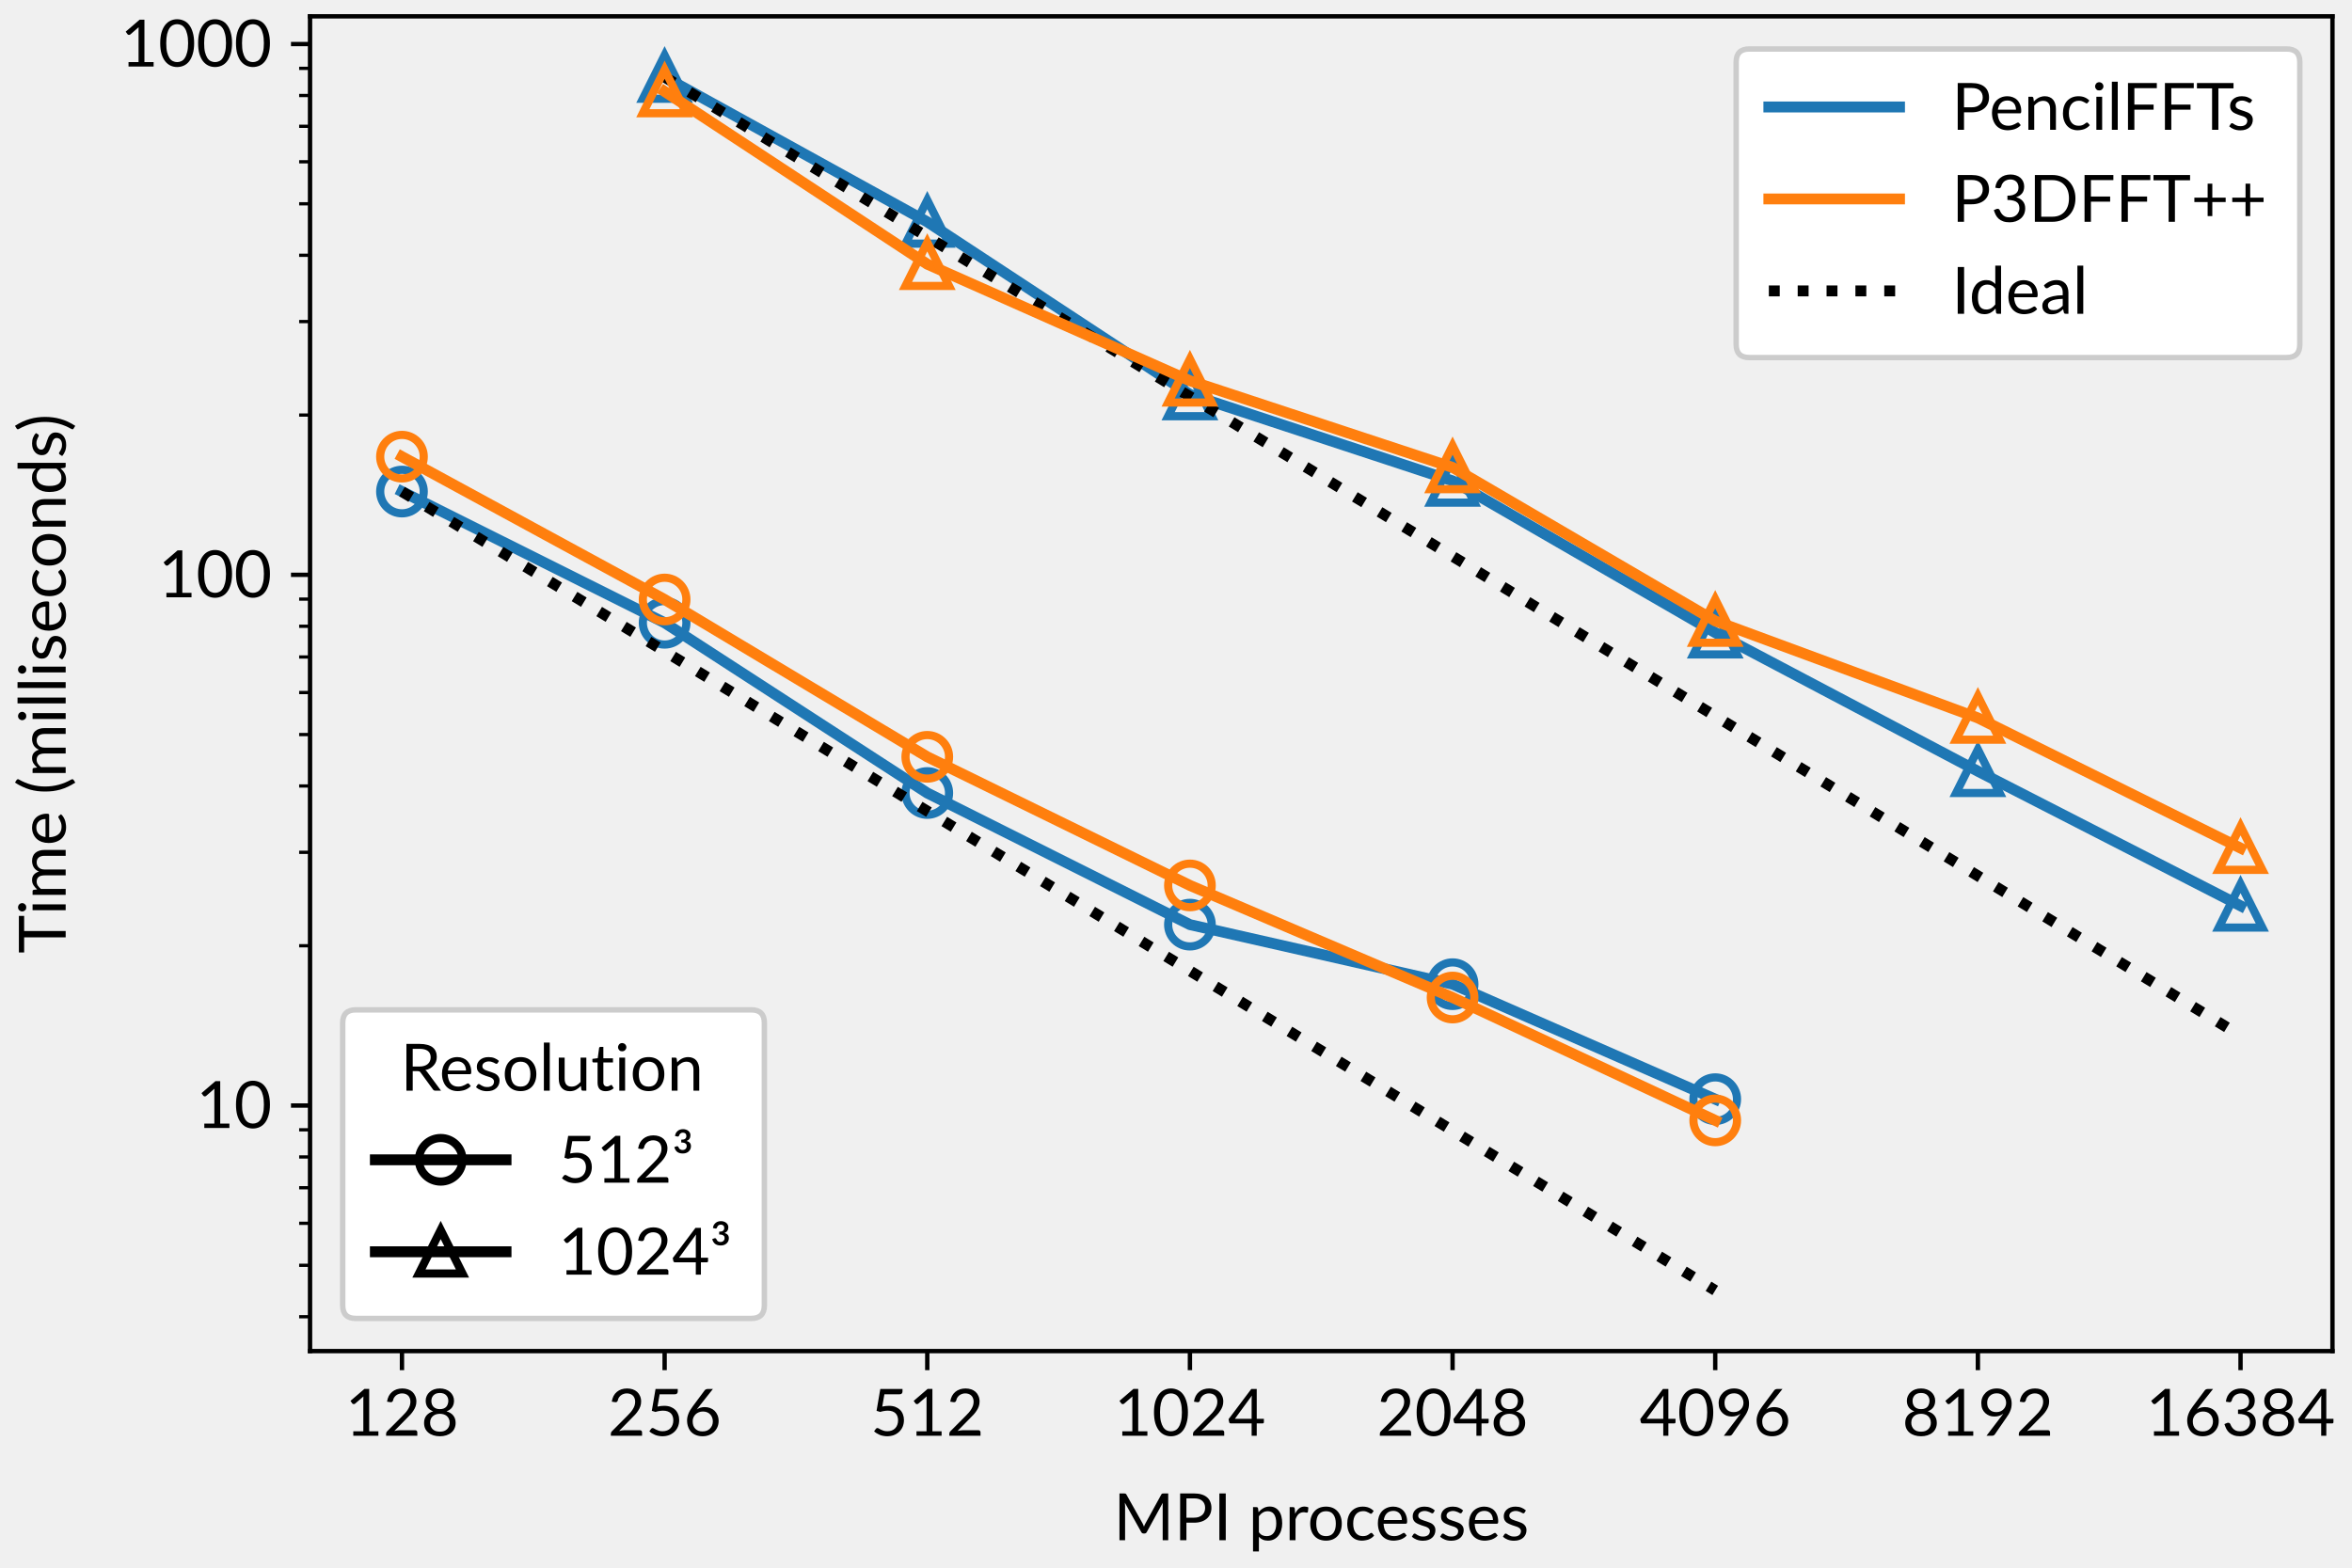
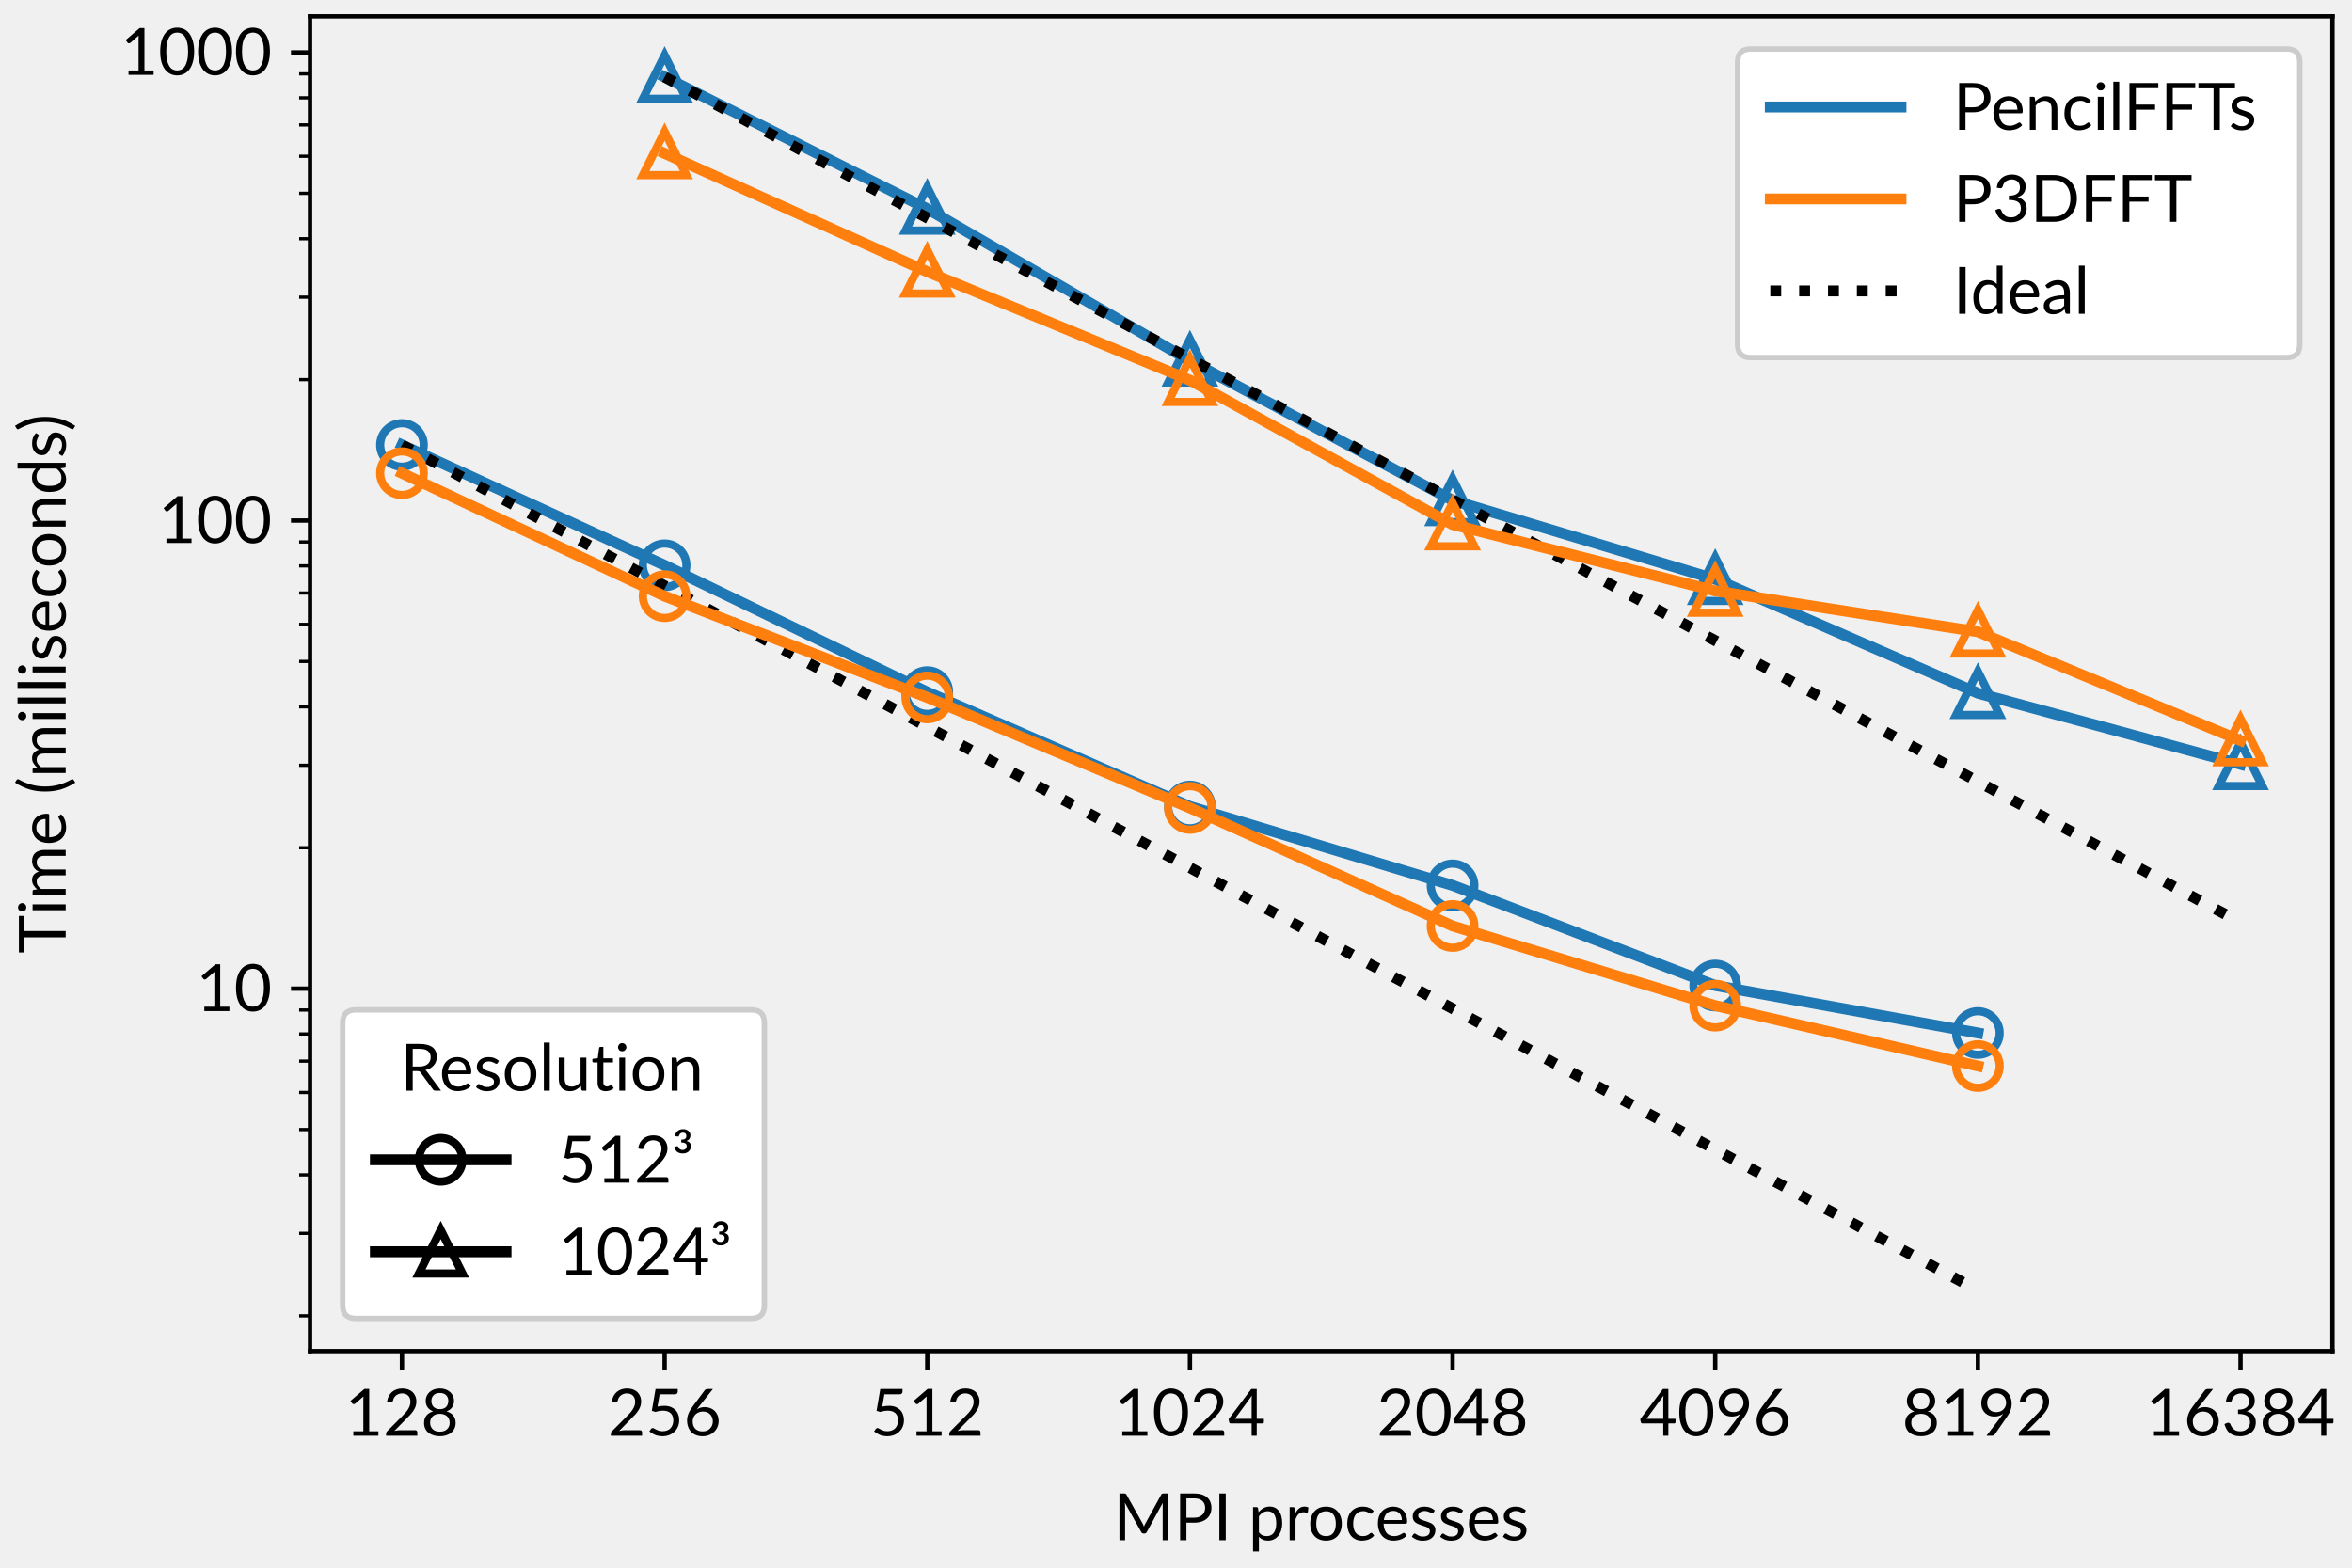
<svg xmlns="http://www.w3.org/2000/svg" xmlns:xlink="http://www.w3.org/1999/xlink" version="1.1" viewBox="0 0 432 288">
  <defs>
    <style type="text/css">
*{stroke-linecap:butt;stroke-linejoin:round;}
  </style>
  </defs>
  <g id="figure_1">
    <g id="patch_1">
      <path d="M 0 288  L 432 288  L 432 0  L 0 0  z " style="fill:none;" />
    </g>
    <g id="axes_1">
      <g id="patch_2">
        <path d="M 56.946 248.209  L 428.412 248.209  L 428.412 3  L 56.946 3  z " style="fill:none;" />
      </g>
      <g id="matplotlib.axis_1">
        <g id="xtick_1">
          <g id="line2d_1">
            <defs>
              <path d="M 0 0  L 0 3.5  " id="medcc079435" style="stroke:#000000;stroke-width:0.8;" />
            </defs>
            <g>
              <use style="fill-opacity:0;stroke:#000000;stroke-width:0.8;" x="73.831" xlink:href="#medcc079435" y="248.209" />
            </g>
          </g>
          <g id="text_1">
            <g transform="translate(63.3907 264.0585)">
              <text>
                <tspan style="font-family:Lato;font-size:12px;font-style:medium;font-weight:medium;" x="0 6.96 13.92" y="-0.297">128</tspan>
              </text>
            </g>
          </g>
        </g>
        <g id="xtick_2">
          <g id="line2d_2">
            <g>
              <use style="fill-opacity:0;stroke:#000000;stroke-width:0.8;" x="122.073" xlink:href="#medcc079435" y="248.209" />
            </g>
          </g>
          <g id="text_2">
            <g transform="translate(111.6331 264.0585)">
              <text>
                <tspan style="font-family:Lato;font-size:12px;font-style:medium;font-weight:medium;" x="0 6.96 13.92" y="-0.297">256</tspan>
              </text>
            </g>
          </g>
        </g>
        <g id="xtick_3">
          <g id="line2d_3">
            <g>
              <use style="fill-opacity:0;stroke:#000000;stroke-width:0.8;" x="170.315" xlink:href="#medcc079435" y="248.209" />
            </g>
          </g>
          <g id="text_3">
            <g transform="translate(159.8754 264.0585)">
              <text>
                <tspan style="font-family:Lato;font-size:12px;font-style:medium;font-weight:medium;" x="0 6.96 13.92" y="-0.297">512</tspan>
              </text>
            </g>
          </g>
        </g>
        <g id="xtick_4">
          <g id="line2d_4">
            <g>
              <use style="fill-opacity:0;stroke:#000000;stroke-width:0.8;" x="218.558" xlink:href="#medcc079435" y="248.209" />
            </g>
          </g>
          <g id="text_4">
            <g transform="translate(204.6378 264.0585)">
              <text>
                <tspan style="font-family:Lato;font-size:12px;font-style:medium;font-weight:medium;" x="0 6.96 13.92 20.88" y="-0.297">1024</tspan>
              </text>
            </g>
          </g>
        </g>
        <g id="xtick_5">
          <g id="line2d_5">
            <g>
              <use style="fill-opacity:0;stroke:#000000;stroke-width:0.8;" x="266.8" xlink:href="#medcc079435" y="248.209" />
            </g>
          </g>
          <g id="text_5">
            <g transform="translate(252.8802 264.0585)">
              <text>
                <tspan style="font-family:Lato;font-size:12px;font-style:medium;font-weight:medium;" x="0 6.96 13.92 20.88" y="-0.297">2048</tspan>
              </text>
            </g>
          </g>
        </g>
        <g id="xtick_6">
          <g id="line2d_6">
            <g>
              <use style="fill-opacity:0;stroke:#000000;stroke-width:0.8;" x="315.043" xlink:href="#medcc079435" y="248.209" />
            </g>
          </g>
          <g id="text_6">
            <g transform="translate(301.1226 264.0585)">
              <text>
                <tspan style="font-family:Lato;font-size:12px;font-style:medium;font-weight:medium;" x="0 6.96 13.92 20.88" y="-0.297">4096</tspan>
              </text>
            </g>
          </g>
        </g>
        <g id="xtick_7">
          <g id="line2d_7">
            <g>
              <use style="fill-opacity:0;stroke:#000000;stroke-width:0.8;" x="363.285" xlink:href="#medcc079435" y="248.209" />
            </g>
          </g>
          <g id="text_7">
            <g transform="translate(349.3649 264.0585)">
              <text>
                <tspan style="font-family:Lato;font-size:12px;font-style:medium;font-weight:medium;" x="0 6.96 13.92 20.88" y="-0.297">8192</tspan>
              </text>
            </g>
          </g>
        </g>
        <g id="xtick_8">
          <g id="line2d_8">
            <g>
              <use style="fill-opacity:0;stroke:#000000;stroke-width:0.8;" x="411.527" xlink:href="#medcc079435" y="248.209" />
            </g>
          </g>
          <g id="text_8">
            <g transform="translate(394.1273 264.0585)">
              <text>
                <tspan style="font-family:Lato;font-size:12px;font-style:medium;font-weight:medium;" x="0 6.96 13.92 20.88 27.84" y="-0.297">16384</tspan>
              </text>
            </g>
          </g>
        </g>
        <g id="text_9">
          <text style="font-family:Lato;font-size:12px;font-style:normal;font-weight:medium;text-anchor:middle;" transform="rotate(-0, 242.679, 282.9541)" x="242.679" y="282.954">MPI processes</text>
        </g>
      </g>
      <g id="matplotlib.axis_2">
        <g id="ytick_1">
          <g id="line2d_9">
            <defs>
              <path d="M 0 0  L -3.5 0  " id="m91f666bde1" style="stroke:#000000;stroke-width:0.8;" />
            </defs>
            <g>
-               <use style="fill-opacity:0;stroke:#000000;stroke-width:0.8;" x="56.946" xlink:href="#m91f666bde1" y="203.099" />
+               <use style="fill-opacity:0;stroke:#000000;stroke-width:0.8;" x="56.946" xlink:href="#m91f666bde1" y="181.622" />
            </g>
          </g>
          <g id="text_10">
-             <g transform="translate(36.02587 207.5238)">
+             <g transform="translate(36.02587 186.0468)">
              <text>
                <tspan style="font-family:Lato;font-size:12px;font-style:medium;font-weight:medium;" x="0 6.96" y="-0.297">10</tspan>
              </text>
            </g>
          </g>
        </g>
        <g id="ytick_2">
          <g id="line2d_10">
            <g>
-               <use style="fill-opacity:0;stroke:#000000;stroke-width:0.8;" x="56.946" xlink:href="#m91f666bde1" y="105.596" />
+               <use style="fill-opacity:0;stroke:#000000;stroke-width:0.8;" x="56.946" xlink:href="#m91f666bde1" y="95.627" />
            </g>
          </g>
          <g id="text_11">
-             <g transform="translate(29.06586 110.0209)">
+             <g transform="translate(29.06586 100.052)">
              <text>
                <tspan style="font-family:Lato;font-size:12px;font-style:medium;font-weight:medium;" x="0 6.96 13.92" y="-0.297">100</tspan>
              </text>
            </g>
          </g>
        </g>
        <g id="ytick_3">
          <g id="line2d_11">
            <g>
-               <use style="fill-opacity:0;stroke:#000000;stroke-width:0.8;" x="56.946" xlink:href="#m91f666bde1" y="8.093" />
+               <use style="fill-opacity:0;stroke:#000000;stroke-width:0.8;" x="56.946" xlink:href="#m91f666bde1" y="9.632" />
            </g>
          </g>
          <g id="text_12">
-             <g transform="translate(22.10587 12.51793)">
+             <g transform="translate(22.10587 14.05719)">
              <text>
                <tspan style="font-family:Lato;font-size:12px;font-style:medium;font-weight:medium;" x="0 6.96 13.92 20.88" y="-0.297">1000</tspan>
              </text>
            </g>
          </g>
        </g>
        <g id="ytick_4">
          <g id="line2d_12">
            <defs>
              <path d="M 0 0  L -2 0  " id="mb1fdb361b1" style="stroke:#000000;stroke-width:0.6;" />
            </defs>
            <g>
-               <use style="fill-opacity:0;stroke:#000000;stroke-width:0.6;" x="56.946" xlink:href="#mb1fdb361b1" y="241.899" />
+               <use style="fill-opacity:0;stroke:#000000;stroke-width:0.6;" x="56.946" xlink:href="#mb1fdb361b1" y="241.73" />
            </g>
          </g>
        </g>
        <g id="ytick_5">
          <g id="line2d_13">
            <g>
-               <use style="fill-opacity:0;stroke:#000000;stroke-width:0.6;" x="56.946" xlink:href="#mb1fdb361b1" y="232.45" />
+               <use style="fill-opacity:0;stroke:#000000;stroke-width:0.6;" x="56.946" xlink:href="#mb1fdb361b1" y="226.587" />
            </g>
          </g>
        </g>
        <g id="ytick_6">
          <g id="line2d_14">
            <g>
-               <use style="fill-opacity:0;stroke:#000000;stroke-width:0.6;" x="56.946" xlink:href="#mb1fdb361b1" y="224.73" />
+               <use style="fill-opacity:0;stroke:#000000;stroke-width:0.6;" x="56.946" xlink:href="#mb1fdb361b1" y="215.843" />
            </g>
          </g>
        </g>
        <g id="ytick_7">
          <g id="line2d_15">
            <g>
-               <use style="fill-opacity:0;stroke:#000000;stroke-width:0.6;" x="56.946" xlink:href="#mb1fdb361b1" y="218.202" />
+               <use style="fill-opacity:0;stroke:#000000;stroke-width:0.6;" x="56.946" xlink:href="#mb1fdb361b1" y="207.509" />
            </g>
          </g>
        </g>
        <g id="ytick_8">
          <g id="line2d_16">
            <g>
-               <use style="fill-opacity:0;stroke:#000000;stroke-width:0.6;" x="56.946" xlink:href="#mb1fdb361b1" y="212.548" />
+               <use style="fill-opacity:0;stroke:#000000;stroke-width:0.6;" x="56.946" xlink:href="#mb1fdb361b1" y="200.7" />
            </g>
          </g>
        </g>
        <g id="ytick_9">
          <g id="line2d_17">
            <g>
-               <use style="fill-opacity:0;stroke:#000000;stroke-width:0.6;" x="56.946" xlink:href="#mb1fdb361b1" y="207.56" />
+               <use style="fill-opacity:0;stroke:#000000;stroke-width:0.6;" x="56.946" xlink:href="#mb1fdb361b1" y="194.943" />
            </g>
          </g>
        </g>
        <g id="ytick_10">
          <g id="line2d_18">
            <g>
-               <use style="fill-opacity:0;stroke:#000000;stroke-width:0.6;" x="56.946" xlink:href="#mb1fdb361b1" y="173.748" />
+               <use style="fill-opacity:0;stroke:#000000;stroke-width:0.6;" x="56.946" xlink:href="#mb1fdb361b1" y="189.956" />
            </g>
          </g>
        </g>
        <g id="ytick_11">
          <g id="line2d_19">
            <g>
-               <use style="fill-opacity:0;stroke:#000000;stroke-width:0.6;" x="56.946" xlink:href="#mb1fdb361b1" y="156.578" />
+               <use style="fill-opacity:0;stroke:#000000;stroke-width:0.6;" x="56.946" xlink:href="#mb1fdb361b1" y="185.557" />
            </g>
          </g>
        </g>
        <g id="ytick_12">
          <g id="line2d_20">
            <g>
-               <use style="fill-opacity:0;stroke:#000000;stroke-width:0.6;" x="56.946" xlink:href="#mb1fdb361b1" y="144.396" />
+               <use style="fill-opacity:0;stroke:#000000;stroke-width:0.6;" x="56.946" xlink:href="#mb1fdb361b1" y="155.735" />
            </g>
          </g>
        </g>
        <g id="ytick_13">
          <g id="line2d_21">
            <g>
-               <use style="fill-opacity:0;stroke:#000000;stroke-width:0.6;" x="56.946" xlink:href="#mb1fdb361b1" y="134.947" />
+               <use style="fill-opacity:0;stroke:#000000;stroke-width:0.6;" x="56.946" xlink:href="#mb1fdb361b1" y="140.592" />
            </g>
          </g>
        </g>
        <g id="ytick_14">
          <g id="line2d_22">
            <g>
-               <use style="fill-opacity:0;stroke:#000000;stroke-width:0.6;" x="56.946" xlink:href="#mb1fdb361b1" y="127.227" />
+               <use style="fill-opacity:0;stroke:#000000;stroke-width:0.6;" x="56.946" xlink:href="#mb1fdb361b1" y="129.848" />
            </g>
          </g>
        </g>
        <g id="ytick_15">
          <g id="line2d_23">
            <g>
-               <use style="fill-opacity:0;stroke:#000000;stroke-width:0.6;" x="56.946" xlink:href="#mb1fdb361b1" y="120.699" />
+               <use style="fill-opacity:0;stroke:#000000;stroke-width:0.6;" x="56.946" xlink:href="#mb1fdb361b1" y="121.514" />
            </g>
          </g>
        </g>
        <g id="ytick_16">
          <g id="line2d_24">
            <g>
-               <use style="fill-opacity:0;stroke:#000000;stroke-width:0.6;" x="56.946" xlink:href="#mb1fdb361b1" y="115.045" />
+               <use style="fill-opacity:0;stroke:#000000;stroke-width:0.6;" x="56.946" xlink:href="#mb1fdb361b1" y="114.705" />
            </g>
          </g>
        </g>
        <g id="ytick_17">
          <g id="line2d_25">
            <g>
-               <use style="fill-opacity:0;stroke:#000000;stroke-width:0.6;" x="56.946" xlink:href="#mb1fdb361b1" y="110.057" />
+               <use style="fill-opacity:0;stroke:#000000;stroke-width:0.6;" x="56.946" xlink:href="#mb1fdb361b1" y="108.948" />
            </g>
          </g>
        </g>
        <g id="ytick_18">
          <g id="line2d_26">
            <g>
-               <use style="fill-opacity:0;stroke:#000000;stroke-width:0.6;" x="56.946" xlink:href="#mb1fdb361b1" y="76.245" />
+               <use style="fill-opacity:0;stroke:#000000;stroke-width:0.6;" x="56.946" xlink:href="#mb1fdb361b1" y="103.961" />
            </g>
          </g>
        </g>
        <g id="ytick_19">
          <g id="line2d_27">
            <g>
-               <use style="fill-opacity:0;stroke:#000000;stroke-width:0.6;" x="56.946" xlink:href="#mb1fdb361b1" y="59.075" />
+               <use style="fill-opacity:0;stroke:#000000;stroke-width:0.6;" x="56.946" xlink:href="#mb1fdb361b1" y="99.562" />
            </g>
          </g>
        </g>
        <g id="ytick_20">
          <g id="line2d_28">
            <g>
-               <use style="fill-opacity:0;stroke:#000000;stroke-width:0.6;" x="56.946" xlink:href="#mb1fdb361b1" y="46.893" />
+               <use style="fill-opacity:0;stroke:#000000;stroke-width:0.6;" x="56.946" xlink:href="#mb1fdb361b1" y="69.74" />
            </g>
          </g>
        </g>
        <g id="ytick_21">
          <g id="line2d_29">
            <g>
-               <use style="fill-opacity:0;stroke:#000000;stroke-width:0.6;" x="56.946" xlink:href="#mb1fdb361b1" y="37.444" />
+               <use style="fill-opacity:0;stroke:#000000;stroke-width:0.6;" x="56.946" xlink:href="#mb1fdb361b1" y="54.597" />
            </g>
          </g>
        </g>
        <g id="ytick_22">
          <g id="line2d_30">
            <g>
-               <use style="fill-opacity:0;stroke:#000000;stroke-width:0.6;" x="56.946" xlink:href="#mb1fdb361b1" y="29.724" />
+               <use style="fill-opacity:0;stroke:#000000;stroke-width:0.6;" x="56.946" xlink:href="#mb1fdb361b1" y="43.853" />
            </g>
          </g>
        </g>
        <g id="ytick_23">
          <g id="line2d_31">
            <g>
-               <use style="fill-opacity:0;stroke:#000000;stroke-width:0.6;" x="56.946" xlink:href="#mb1fdb361b1" y="23.196" />
+               <use style="fill-opacity:0;stroke:#000000;stroke-width:0.6;" x="56.946" xlink:href="#mb1fdb361b1" y="35.519" />
            </g>
          </g>
        </g>
        <g id="ytick_24">
          <g id="line2d_32">
            <g>
-               <use style="fill-opacity:0;stroke:#000000;stroke-width:0.6;" x="56.946" xlink:href="#mb1fdb361b1" y="17.542" />
+               <use style="fill-opacity:0;stroke:#000000;stroke-width:0.6;" x="56.946" xlink:href="#mb1fdb361b1" y="28.71" />
            </g>
          </g>
        </g>
        <g id="ytick_25">
          <g id="line2d_33">
            <g>
-               <use style="fill-opacity:0;stroke:#000000;stroke-width:0.6;" x="56.946" xlink:href="#mb1fdb361b1" y="12.554" />
+               <use style="fill-opacity:0;stroke:#000000;stroke-width:0.6;" x="56.946" xlink:href="#mb1fdb361b1" y="22.953" />
+             </g>
+           </g>
+         </g>
+         <g id="ytick_26">
+           <g id="line2d_34">
+             <g>
+               <use style="fill-opacity:0;stroke:#000000;stroke-width:0.6;" x="56.946" xlink:href="#mb1fdb361b1" y="17.966" />
+             </g>
+           </g>
+         </g>
+         <g id="ytick_27">
+           <g id="line2d_35">
+             <g>
+               <use style="fill-opacity:0;stroke:#000000;stroke-width:0.6;" x="56.946" xlink:href="#mb1fdb361b1" y="13.567" />
            </g>
          </g>
        </g>
        <g id="text_13">
          <text style="font-family:Lato;font-size:12px;font-style:normal;font-weight:medium;text-anchor:middle;" transform="rotate(-90, 12.06024, 125.6044)" x="12.06" y="125.604">Time (milliseconds)</text>
        </g>
      </g>
-       <g id="line2d_34">
-         <path clip-path="url(#paa636e5124)" d="M 73.831 90.306  L 122.073 114.41  L 170.315 145.685  L 218.558 169.866  L 266.8 180.805  L 315.043 201.928  " style="fill:none;stroke:#1f77b4;stroke-linecap:square;stroke-width:2;" />
+       <g id="line2d_36">
+         <path clip-path="url(#paa636e5124)" d="M 73.831 81.741  L 122.073 103.853  L 170.315 127.148  L 218.558 148.165  L 266.8 162.652  L 315.043 181.051  L 363.285 189.77  " style="fill:none;stroke:#1f77b4;stroke-linecap:square;stroke-width:2;" />
        <defs>
          <path d="M 0 4  C 1.061 4 2.078 3.579 2.828 2.828  C 3.579 2.078 4 1.061 4 0  C 4 -1.061 3.579 -2.078 2.828 -2.828  C 2.078 -3.579 1.061 -4 0 -4  C -1.061 -4 -2.078 -3.579 -2.828 -2.828  C -3.579 -2.078 -4 -1.061 -4 0  C -4 1.061 -3.579 2.078 -2.828 2.828  C -2.078 3.579 -1.061 4 0 4  z " id="m6b73812a2a" style="stroke:#1f77b4;stroke-width:1.5;" />
        </defs>
        <g clip-path="url(#paa636e5124)">
-           <use style="fill-opacity:0;stroke:#1f77b4;stroke-width:1.5;" x="73.831" xlink:href="#m6b73812a2a" y="90.306" />
-           <use style="fill-opacity:0;stroke:#1f77b4;stroke-width:1.5;" x="122.073" xlink:href="#m6b73812a2a" y="114.41" />
-           <use style="fill-opacity:0;stroke:#1f77b4;stroke-width:1.5;" x="170.315" xlink:href="#m6b73812a2a" y="145.685" />
-           <use style="fill-opacity:0;stroke:#1f77b4;stroke-width:1.5;" x="218.558" xlink:href="#m6b73812a2a" y="169.866" />
-           <use style="fill-opacity:0;stroke:#1f77b4;stroke-width:1.5;" x="266.8" xlink:href="#m6b73812a2a" y="180.805" />
-           <use style="fill-opacity:0;stroke:#1f77b4;stroke-width:1.5;" x="315.043" xlink:href="#m6b73812a2a" y="201.928" />
-         </g>
-       </g>
-       <g id="line2d_35">
-         <path clip-path="url(#paa636e5124)" d="M 73.831 90.306  L 122.073 119.657  L 170.315 149.009  L 218.558 178.36  L 266.8 207.711  L 315.043 237.063  " style="fill:none;stroke:#000000;stroke-dasharray:2,3.3;stroke-dashoffset:0;stroke-width:2;" />
-       </g>
-       <g id="line2d_36">
-         <path clip-path="url(#paa636e5124)" d="M 73.831 83.895  L 122.073 110.135  L 170.315 139.037  L 218.558 162.662  L 266.8 183.257  L 315.043 205.827  " style="fill:none;stroke:#ff7f0e;stroke-linecap:square;stroke-width:2;" />
+           <use style="fill-opacity:0;stroke:#1f77b4;stroke-width:1.5;" x="73.831" xlink:href="#m6b73812a2a" y="81.741" />
+           <use style="fill-opacity:0;stroke:#1f77b4;stroke-width:1.5;" x="122.073" xlink:href="#m6b73812a2a" y="103.853" />
+           <use style="fill-opacity:0;stroke:#1f77b4;stroke-width:1.5;" x="170.315" xlink:href="#m6b73812a2a" y="127.148" />
+           <use style="fill-opacity:0;stroke:#1f77b4;stroke-width:1.5;" x="218.558" xlink:href="#m6b73812a2a" y="148.165" />
+           <use style="fill-opacity:0;stroke:#1f77b4;stroke-width:1.5;" x="266.8" xlink:href="#m6b73812a2a" y="162.652" />
+           <use style="fill-opacity:0;stroke:#1f77b4;stroke-width:1.5;" x="315.043" xlink:href="#m6b73812a2a" y="181.051" />
+           <use style="fill-opacity:0;stroke:#1f77b4;stroke-width:1.5;" x="363.285" xlink:href="#m6b73812a2a" y="189.77" />
+         </g>
+       </g>
+       <g id="line2d_37">
+         <path clip-path="url(#paa636e5124)" d="M 73.831 81.741  L 122.073 107.628  L 170.315 133.515  L 218.558 159.402  L 266.8 185.289  L 315.043 211.176  L 363.285 237.063  " style="fill:none;stroke:#000000;stroke-dasharray:2,3.3;stroke-dashoffset:0;stroke-width:2;" />
+       </g>
+       <g id="line2d_38">
+         <path clip-path="url(#paa636e5124)" d="M 73.831 86.933  L 122.073 109.524  L 170.315 128.127  L 218.558 148.423  L 266.8 170.112  L 315.043 184.747  L 363.285 195.844  " style="fill:none;stroke:#ff7f0e;stroke-linecap:square;stroke-width:2;" />
        <defs>
          <path d="M 0 4  C 1.061 4 2.078 3.579 2.828 2.828  C 3.579 2.078 4 1.061 4 0  C 4 -1.061 3.579 -2.078 2.828 -2.828  C 2.078 -3.579 1.061 -4 0 -4  C -1.061 -4 -2.078 -3.579 -2.828 -2.828  C -3.579 -2.078 -4 -1.061 -4 0  C -4 1.061 -3.579 2.078 -2.828 2.828  C -2.078 3.579 -1.061 4 0 4  z " id="m586d8b2ad3" style="stroke:#ff7f0e;stroke-width:1.5;" />
        </defs>
        <g clip-path="url(#paa636e5124)">
-           <use style="fill-opacity:0;stroke:#ff7f0e;stroke-width:1.5;" x="73.831" xlink:href="#m586d8b2ad3" y="83.895" />
-           <use style="fill-opacity:0;stroke:#ff7f0e;stroke-width:1.5;" x="122.073" xlink:href="#m586d8b2ad3" y="110.135" />
-           <use style="fill-opacity:0;stroke:#ff7f0e;stroke-width:1.5;" x="170.315" xlink:href="#m586d8b2ad3" y="139.037" />
-           <use style="fill-opacity:0;stroke:#ff7f0e;stroke-width:1.5;" x="218.558" xlink:href="#m586d8b2ad3" y="162.662" />
-           <use style="fill-opacity:0;stroke:#ff7f0e;stroke-width:1.5;" x="266.8" xlink:href="#m586d8b2ad3" y="183.257" />
-           <use style="fill-opacity:0;stroke:#ff7f0e;stroke-width:1.5;" x="315.043" xlink:href="#m586d8b2ad3" y="205.827" />
-         </g>
-       </g>
-       <g id="line2d_37">
-         <path clip-path="url(#paa636e5124)" d="M 122.073 14.146  L 170.315 40.761  L 218.558 72.463  L 266.8 88.338  L 315.043 116.221  L 363.285 141.682  L 411.527 166.403  " style="fill:none;stroke:#1f77b4;stroke-linecap:square;stroke-width:2;" />
+           <use style="fill-opacity:0;stroke:#ff7f0e;stroke-width:1.5;" x="73.831" xlink:href="#m586d8b2ad3" y="86.933" />
+           <use style="fill-opacity:0;stroke:#ff7f0e;stroke-width:1.5;" x="122.073" xlink:href="#m586d8b2ad3" y="109.524" />
+           <use style="fill-opacity:0;stroke:#ff7f0e;stroke-width:1.5;" x="170.315" xlink:href="#m586d8b2ad3" y="128.127" />
+           <use style="fill-opacity:0;stroke:#ff7f0e;stroke-width:1.5;" x="218.558" xlink:href="#m586d8b2ad3" y="148.423" />
+           <use style="fill-opacity:0;stroke:#ff7f0e;stroke-width:1.5;" x="266.8" xlink:href="#m586d8b2ad3" y="170.112" />
+           <use style="fill-opacity:0;stroke:#ff7f0e;stroke-width:1.5;" x="315.043" xlink:href="#m586d8b2ad3" y="184.747" />
+           <use style="fill-opacity:0;stroke:#ff7f0e;stroke-width:1.5;" x="363.285" xlink:href="#m586d8b2ad3" y="195.844" />
+         </g>
+       </g>
+       <g id="line2d_39">
+         <path clip-path="url(#paa636e5124)" d="M 122.073 14.146  L 170.315 38.365  L 218.558 66.275  L 266.8 91.915  L 315.043 106.397  L 363.285 127.346  L 411.527 140.407  " style="fill:none;stroke:#1f77b4;stroke-linecap:square;stroke-width:2;" />
        <defs>
          <path d="M 0 -4  L -4 4  L 4 4  z " id="m379e5a9889" style="stroke:#1f77b4;stroke-linejoin:miter;stroke-width:1.5;" />
        </defs>
        <g clip-path="url(#paa636e5124)">
          <use style="fill-opacity:0;stroke:#1f77b4;stroke-linejoin:miter;stroke-width:1.5;" x="122.073" xlink:href="#m379e5a9889" y="14.146" />
-           <use style="fill-opacity:0;stroke:#1f77b4;stroke-linejoin:miter;stroke-width:1.5;" x="170.315" xlink:href="#m379e5a9889" y="40.761" />
-           <use style="fill-opacity:0;stroke:#1f77b4;stroke-linejoin:miter;stroke-width:1.5;" x="218.558" xlink:href="#m379e5a9889" y="72.463" />
-           <use style="fill-opacity:0;stroke:#1f77b4;stroke-linejoin:miter;stroke-width:1.5;" x="266.8" xlink:href="#m379e5a9889" y="88.338" />
-           <use style="fill-opacity:0;stroke:#1f77b4;stroke-linejoin:miter;stroke-width:1.5;" x="315.043" xlink:href="#m379e5a9889" y="116.221" />
-           <use style="fill-opacity:0;stroke:#1f77b4;stroke-linejoin:miter;stroke-width:1.5;" x="363.285" xlink:href="#m379e5a9889" y="141.682" />
-           <use style="fill-opacity:0;stroke:#1f77b4;stroke-linejoin:miter;stroke-width:1.5;" x="411.527" xlink:href="#m379e5a9889" y="166.403" />
-         </g>
-       </g>
-       <g id="line2d_38">
-         <path clip-path="url(#paa636e5124)" d="M 122.073 14.146  L 170.315 43.497  L 218.558 72.849  L 266.8 102.2  L 315.043 131.551  L 363.285 160.903  L 411.527 190.254  " style="fill:none;stroke:#000000;stroke-dasharray:2,3.3;stroke-dashoffset:0;stroke-width:2;" />
-       </g>
-       <g id="line2d_39">
-         <path clip-path="url(#paa636e5124)" d="M 122.073 16.805  L 170.315 48.528  L 218.558 69.948  L 266.8 85.869  L 315.043 114.076  L 363.285 131.886  L 411.527 155.8  " style="fill:none;stroke:#ff7f0e;stroke-linecap:square;stroke-width:2;" />
+           <use style="fill-opacity:0;stroke:#1f77b4;stroke-linejoin:miter;stroke-width:1.5;" x="170.315" xlink:href="#m379e5a9889" y="38.365" />
+           <use style="fill-opacity:0;stroke:#1f77b4;stroke-linejoin:miter;stroke-width:1.5;" x="218.558" xlink:href="#m379e5a9889" y="66.275" />
+           <use style="fill-opacity:0;stroke:#1f77b4;stroke-linejoin:miter;stroke-width:1.5;" x="266.8" xlink:href="#m379e5a9889" y="91.915" />
+           <use style="fill-opacity:0;stroke:#1f77b4;stroke-linejoin:miter;stroke-width:1.5;" x="315.043" xlink:href="#m379e5a9889" y="106.397" />
+           <use style="fill-opacity:0;stroke:#1f77b4;stroke-linejoin:miter;stroke-width:1.5;" x="363.285" xlink:href="#m379e5a9889" y="127.346" />
+           <use style="fill-opacity:0;stroke:#1f77b4;stroke-linejoin:miter;stroke-width:1.5;" x="411.527" xlink:href="#m379e5a9889" y="140.407" />
+         </g>
+       </g>
+       <g id="line2d_40">
+         <path clip-path="url(#paa636e5124)" d="M 122.073 14.146  L 170.315 40.033  L 218.558 65.92  L 266.8 91.807  L 315.043 117.694  L 363.285 143.581  L 411.527 169.468  " style="fill:none;stroke:#000000;stroke-dasharray:2,3.3;stroke-dashoffset:0;stroke-width:2;" />
+       </g>
+       <g id="line2d_41">
+         <path clip-path="url(#paa636e5124)" d="M 122.073 28.18  L 170.315 49.922  L 218.558 69.847  L 266.8 96.365  L 315.043 108.56  L 363.285 116.065  L 411.527 136.033  " style="fill:none;stroke:#ff7f0e;stroke-linecap:square;stroke-width:2;" />
        <defs>
          <path d="M 0 -4  L -4 4  L 4 4  z " id="m7edc874373" style="stroke:#ff7f0e;stroke-linejoin:miter;stroke-width:1.5;" />
        </defs>
        <g clip-path="url(#paa636e5124)">
-           <use style="fill-opacity:0;stroke:#ff7f0e;stroke-linejoin:miter;stroke-width:1.5;" x="122.073" xlink:href="#m7edc874373" y="16.805" />
-           <use style="fill-opacity:0;stroke:#ff7f0e;stroke-linejoin:miter;stroke-width:1.5;" x="170.315" xlink:href="#m7edc874373" y="48.528" />
-           <use style="fill-opacity:0;stroke:#ff7f0e;stroke-linejoin:miter;stroke-width:1.5;" x="218.558" xlink:href="#m7edc874373" y="69.948" />
-           <use style="fill-opacity:0;stroke:#ff7f0e;stroke-linejoin:miter;stroke-width:1.5;" x="266.8" xlink:href="#m7edc874373" y="85.869" />
-           <use style="fill-opacity:0;stroke:#ff7f0e;stroke-linejoin:miter;stroke-width:1.5;" x="315.043" xlink:href="#m7edc874373" y="114.076" />
-           <use style="fill-opacity:0;stroke:#ff7f0e;stroke-linejoin:miter;stroke-width:1.5;" x="363.285" xlink:href="#m7edc874373" y="131.886" />
-           <use style="fill-opacity:0;stroke:#ff7f0e;stroke-linejoin:miter;stroke-width:1.5;" x="411.527" xlink:href="#m7edc874373" y="155.8" />
+           <use style="fill-opacity:0;stroke:#ff7f0e;stroke-linejoin:miter;stroke-width:1.5;" x="122.073" xlink:href="#m7edc874373" y="28.18" />
+           <use style="fill-opacity:0;stroke:#ff7f0e;stroke-linejoin:miter;stroke-width:1.5;" x="170.315" xlink:href="#m7edc874373" y="49.922" />
+           <use style="fill-opacity:0;stroke:#ff7f0e;stroke-linejoin:miter;stroke-width:1.5;" x="218.558" xlink:href="#m7edc874373" y="69.847" />
+           <use style="fill-opacity:0;stroke:#ff7f0e;stroke-linejoin:miter;stroke-width:1.5;" x="266.8" xlink:href="#m7edc874373" y="96.365" />
+           <use style="fill-opacity:0;stroke:#ff7f0e;stroke-linejoin:miter;stroke-width:1.5;" x="315.043" xlink:href="#m7edc874373" y="108.56" />
+           <use style="fill-opacity:0;stroke:#ff7f0e;stroke-linejoin:miter;stroke-width:1.5;" x="363.285" xlink:href="#m7edc874373" y="116.065" />
+           <use style="fill-opacity:0;stroke:#ff7f0e;stroke-linejoin:miter;stroke-width:1.5;" x="411.527" xlink:href="#m7edc874373" y="136.033" />
        </g>
      </g>
      <g id="patch_3">
        <path d="M 56.946 248.209  L 56.946 3  " style="fill:none;stroke:#000000;stroke-linecap:square;stroke-linejoin:miter;stroke-width:0.8;" />
      </g>
      <g id="patch_4">
        <path d="M 428.412 248.209  L 428.412 3  " style="fill:none;stroke:#000000;stroke-linecap:square;stroke-linejoin:miter;stroke-width:0.8;" />
      </g>
      <g id="patch_5">
        <path d="M 56.946 248.209  L 428.412 248.209  " style="fill:none;stroke:#000000;stroke-linecap:square;stroke-linejoin:miter;stroke-width:0.8;" />
      </g>
      <g id="patch_6">
        <path d="M 56.946 3  L 428.412 3  " style="fill:none;stroke:#000000;stroke-linecap:square;stroke-linejoin:miter;stroke-width:0.8;" />
      </g>
      <g id="legend_1">
        <g id="patch_7">
-           <path d="M 321.29 65.687  L 420.012 65.687  Q 422.412 65.687 422.412 63.287  L 422.412 11.4  Q 422.412 9 420.012 9  L 321.29 9  Q 318.89 9 318.89 11.4  L 318.89 63.287  Q 318.89 65.687 321.29 65.687  z " style="fill:#ffffff;stroke:#cccccc;stroke-linejoin:miter;" />
-         </g>
-         <g id="line2d_40">
-           <path d="M 324.89 19.65  L 348.89 19.65  " style="fill:none;stroke:#1f77b4;stroke-linecap:square;stroke-width:2;" />
-         </g>
-         <g id="line2d_41" />
+           <path d="M 321.558 65.687  L 420.012 65.687  Q 422.412 65.687 422.412 63.287  L 422.412 11.4  Q 422.412 9 420.012 9  L 321.558 9  Q 319.158 9 319.158 11.4  L 319.158 63.287  Q 319.158 65.687 321.558 65.687  z " style="fill:#ffffff;stroke:#cccccc;stroke-linejoin:miter;" />
+         </g>
+         <g id="line2d_42">
+           <path d="M 325.158 19.65  L 349.158 19.65  " style="fill:none;stroke:#1f77b4;stroke-linecap:square;stroke-width:2;" />
+         </g>
+         <g id="line2d_43" />
        <g id="text_14">
-           <text style="font-family:Lato;font-size:12px;font-style:normal;font-weight:medium;text-anchor:start;" transform="rotate(-0, 358.4896, 23.85024)" x="358.49" y="23.85">PencilFFTs</text>
-         </g>
-         <g id="line2d_42">
-           <path d="M 324.89 36.546  L 348.89 36.546  " style="fill:none;stroke:#ff7f0e;stroke-linecap:square;stroke-width:2;" />
-         </g>
-         <g id="line2d_43" />
+           <text style="font-family:Lato;font-size:12px;font-style:normal;font-weight:medium;text-anchor:start;" transform="rotate(-0, 358.7578, 23.85024)" x="358.758" y="23.85">PencilFFTs</text>
+         </g>
+         <g id="line2d_44">
+           <path d="M 325.158 36.546  L 349.158 36.546  " style="fill:none;stroke:#ff7f0e;stroke-linecap:square;stroke-width:2;" />
+         </g>
+         <g id="line2d_45" />
        <g id="text_15">
-           <text style="font-family:Lato;font-size:12px;font-style:normal;font-weight:medium;text-anchor:start;" transform="rotate(-0, 358.4896, 40.74587)" x="358.49" y="40.746">P3DFFT++</text>
-         </g>
-         <g id="line2d_44">
-           <path d="M 324.89 53.441  L 348.89 53.441  " style="fill:none;stroke:#000000;stroke-dasharray:2,3.3;stroke-dashoffset:0;stroke-width:2;" />
-         </g>
-         <g id="line2d_45" />
+           <text style="font-family:Lato;font-size:12px;font-style:normal;font-weight:medium;text-anchor:start;" transform="rotate(-0, 358.7578, 40.74587)" x="358.758" y="40.746">P3DFFT</text>
+         </g>
+         <g id="line2d_46">
+           <path d="M 325.158 53.441  L 349.158 53.441  " style="fill:none;stroke:#000000;stroke-dasharray:2,3.3;stroke-dashoffset:0;stroke-width:2;" />
+         </g>
+         <g id="line2d_47" />
        <g id="text_16">
-           <text style="font-family:Lato;font-size:12px;font-style:normal;font-weight:medium;text-anchor:start;" transform="rotate(-0, 358.4896, 57.64149)" x="358.49" y="57.641">Ideal</text>
+           <text style="font-family:Lato;font-size:12px;font-style:normal;font-weight:medium;text-anchor:start;" transform="rotate(-0, 358.7578, 57.64149)" x="358.758" y="57.641">Ideal</text>
        </g>
      </g>
      <g id="legend_2">
        <g id="patch_8">
          <path d="M 65.346 242.209  L 137.995 242.209  Q 140.395 242.209 140.395 239.809  L 140.395 187.922  Q 140.395 185.522 137.995 185.522  L 65.346 185.522  Q 62.946 185.522 62.946 187.922  L 62.946 239.809  Q 62.946 242.209 65.346 242.209  z " style="fill:#ffffff;stroke:#cccccc;stroke-linejoin:miter;" />
        </g>
        <g id="text_17">
          <text style="font-family:Lato;font-size:12px;font-style:normal;font-weight:medium;text-anchor:start;" transform="rotate(-0, 73.55368, 200.3716)" x="73.554" y="200.372">Resolution</text>
        </g>
-         <g id="line2d_46">
+         <g id="line2d_48">
          <path d="M 68.946 213.067  L 92.946 213.067  " style="fill:none;stroke:#000000;stroke-linecap:square;stroke-width:2;" />
        </g>
-         <g id="line2d_47">
+         <g id="line2d_49">
          <defs>
            <path d="M 0 4  C 1.061 4 2.078 3.579 2.828 2.828  C 3.579 2.078 4 1.061 4 0  C 4 -1.061 3.579 -2.078 2.828 -2.828  C 2.078 -3.579 1.061 -4 0 -4  C -1.061 -4 -2.078 -3.579 -2.828 -2.828  C -3.579 -2.078 -4 -1.061 -4 0  C -4 1.061 -3.579 2.078 -2.828 2.828  C -2.078 3.579 -1.061 4 0 4  z " id="m360db96595" style="stroke:#000000;stroke-width:1.5;" />
          </defs>
          <g>
            <use style="fill-opacity:0;stroke:#000000;stroke-width:1.5;" x="80.946" xlink:href="#m360db96595" y="213.067" />
          </g>
        </g>
        <g id="text_18">
          <text style="font-family:Lato;font-size:12px;font-style:normal;font-weight:medium;text-anchor:start;" transform="rotate(-0, 102.5459, 217.2673)" x="102.546" y="217.267">512³</text>
        </g>
-         <g id="line2d_48">
+         <g id="line2d_50">
          <path d="M 68.946 229.963  L 92.946 229.963  " style="fill:none;stroke:#000000;stroke-linecap:square;stroke-width:2;" />
        </g>
-         <g id="line2d_49">
+         <g id="line2d_51">
          <defs>
            <path d="M 0 -4  L -4 4  L 4 4  z " id="m414c70b5ae" style="stroke:#000000;stroke-linejoin:miter;stroke-width:1.5;" />
          </defs>
          <g>
            <use style="fill-opacity:0;stroke:#000000;stroke-linejoin:miter;stroke-width:1.5;" x="80.946" xlink:href="#m414c70b5ae" y="229.963" />
          </g>
        </g>
        <g id="text_19">
          <text style="font-family:Lato;font-size:12px;font-style:normal;font-weight:medium;text-anchor:start;" transform="rotate(-0, 102.5459, 234.1629)" x="102.546" y="234.163">1024³</text>
        </g>
      </g>
    </g>
  </g>
  <defs>
    <clipPath id="paa636e5124">
      <rect height="245.208" width="371.466" x="56.946" y="3" />
    </clipPath>
  </defs>
</svg>
